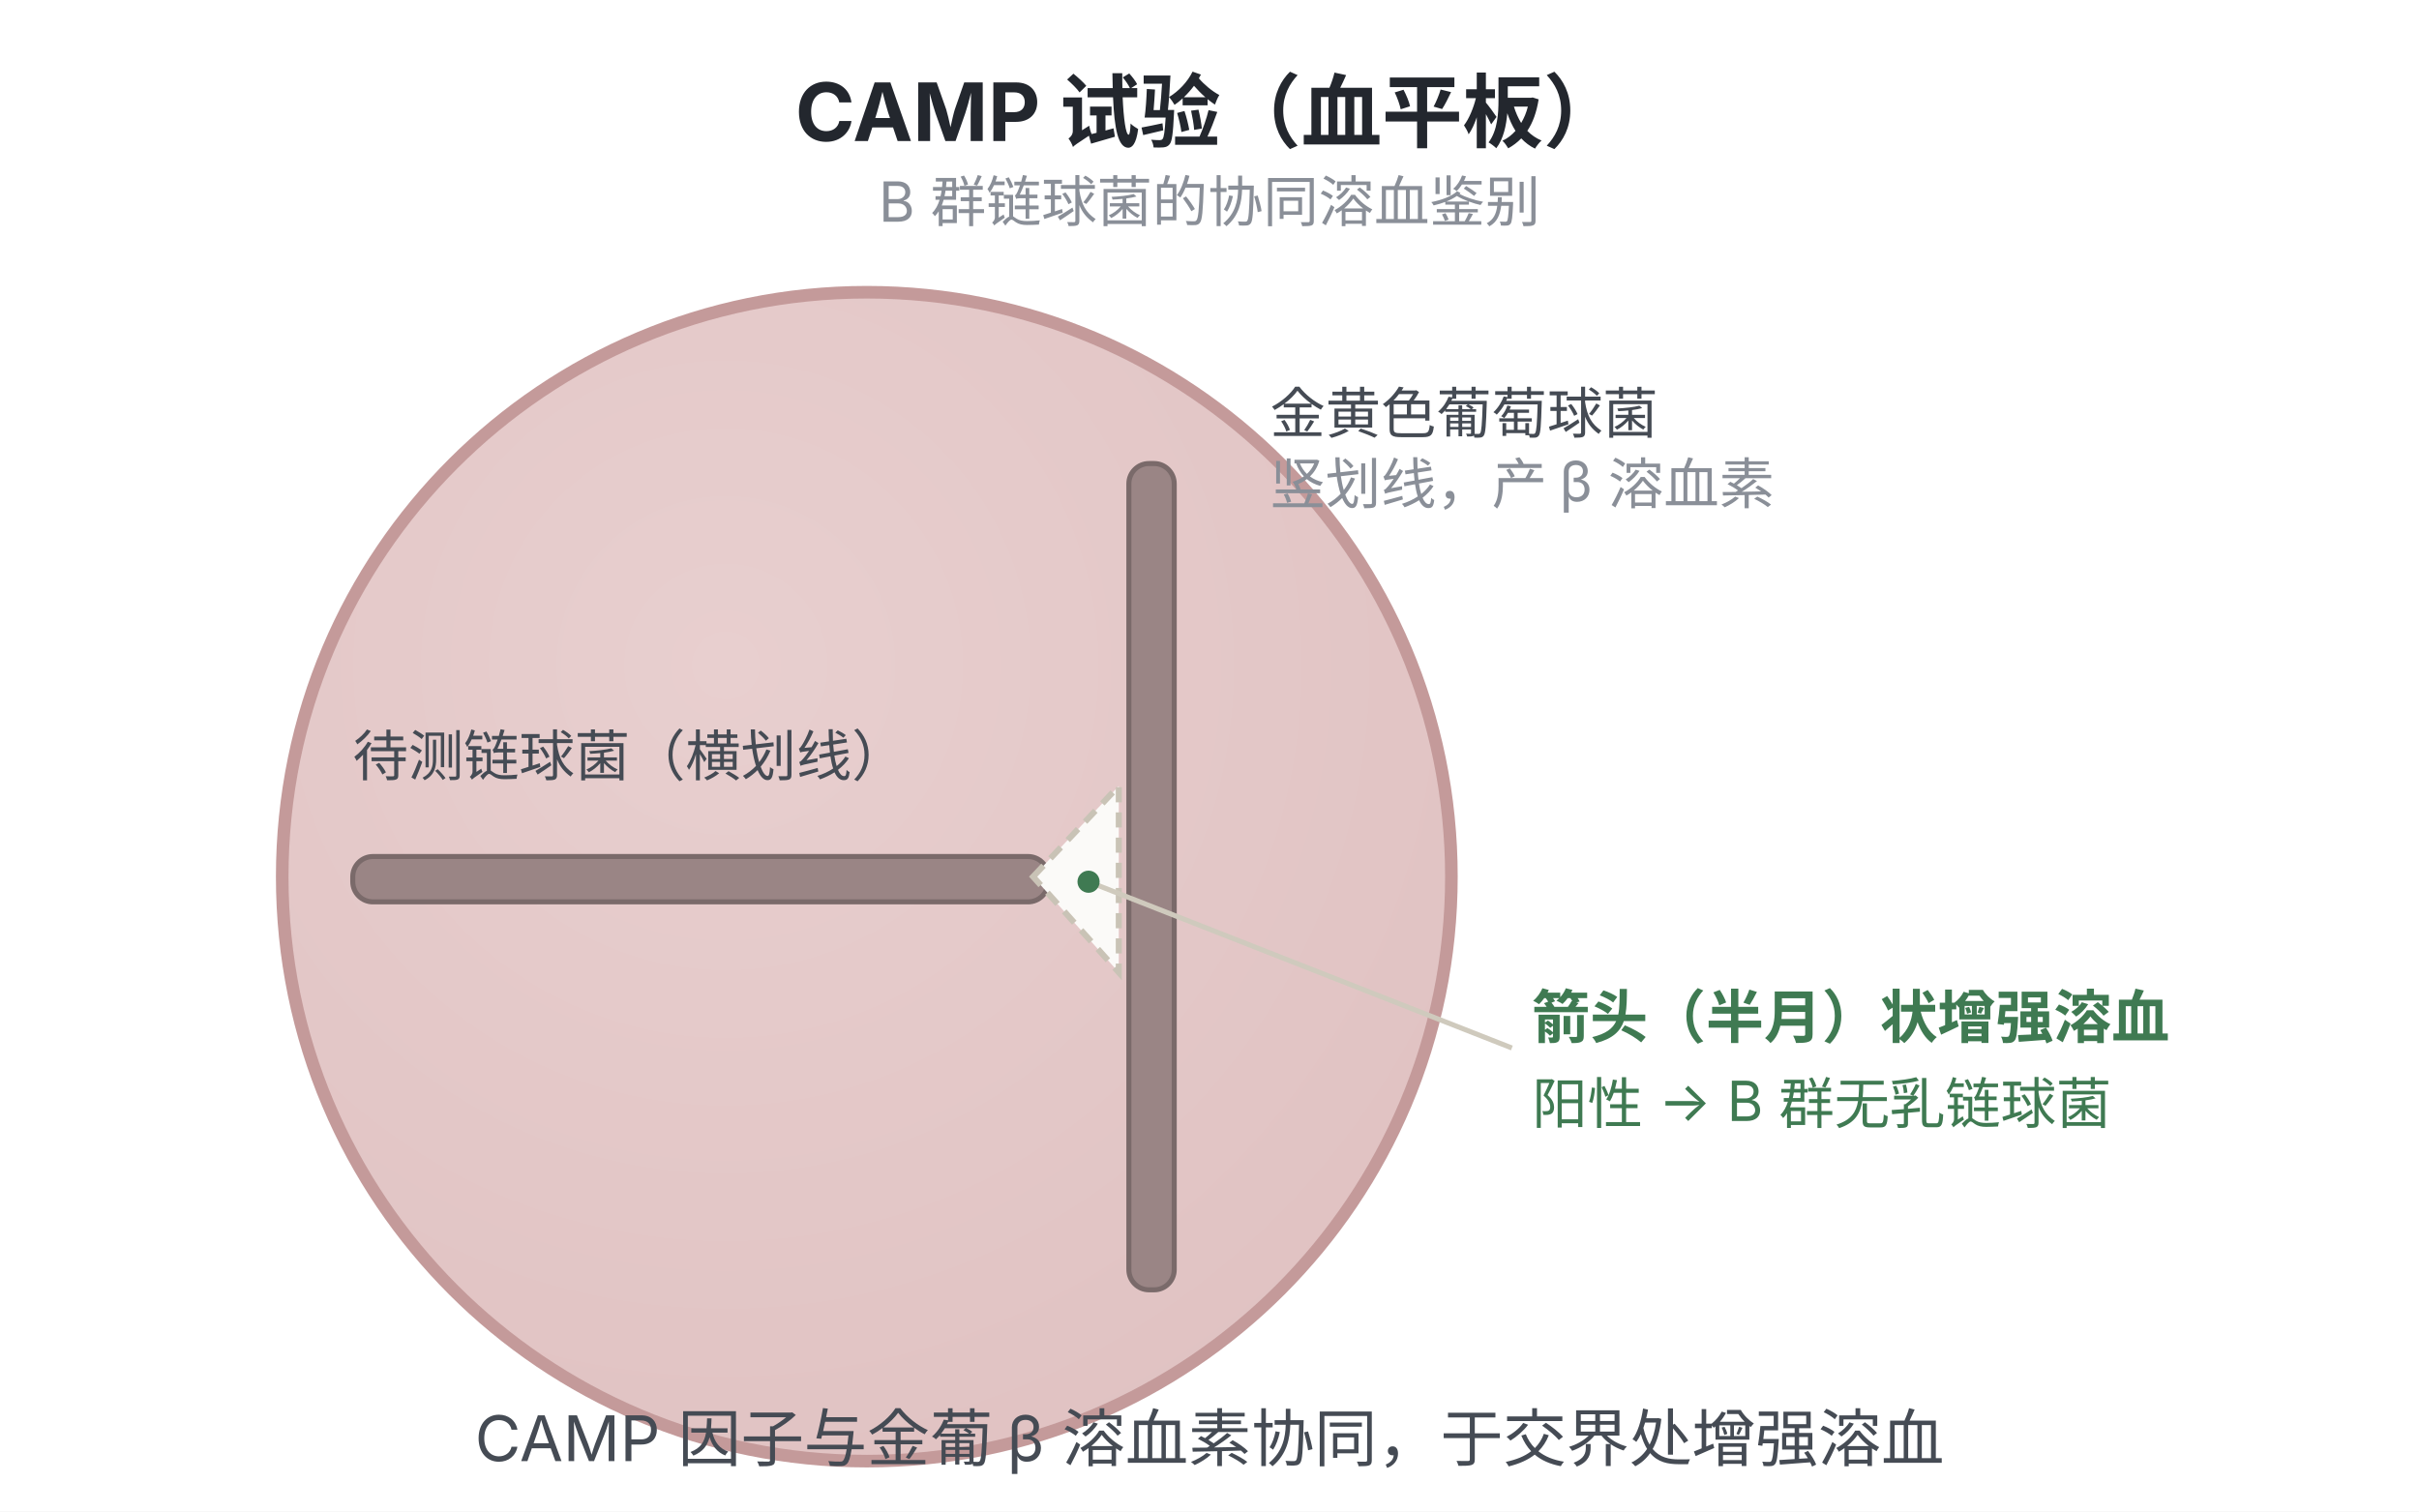
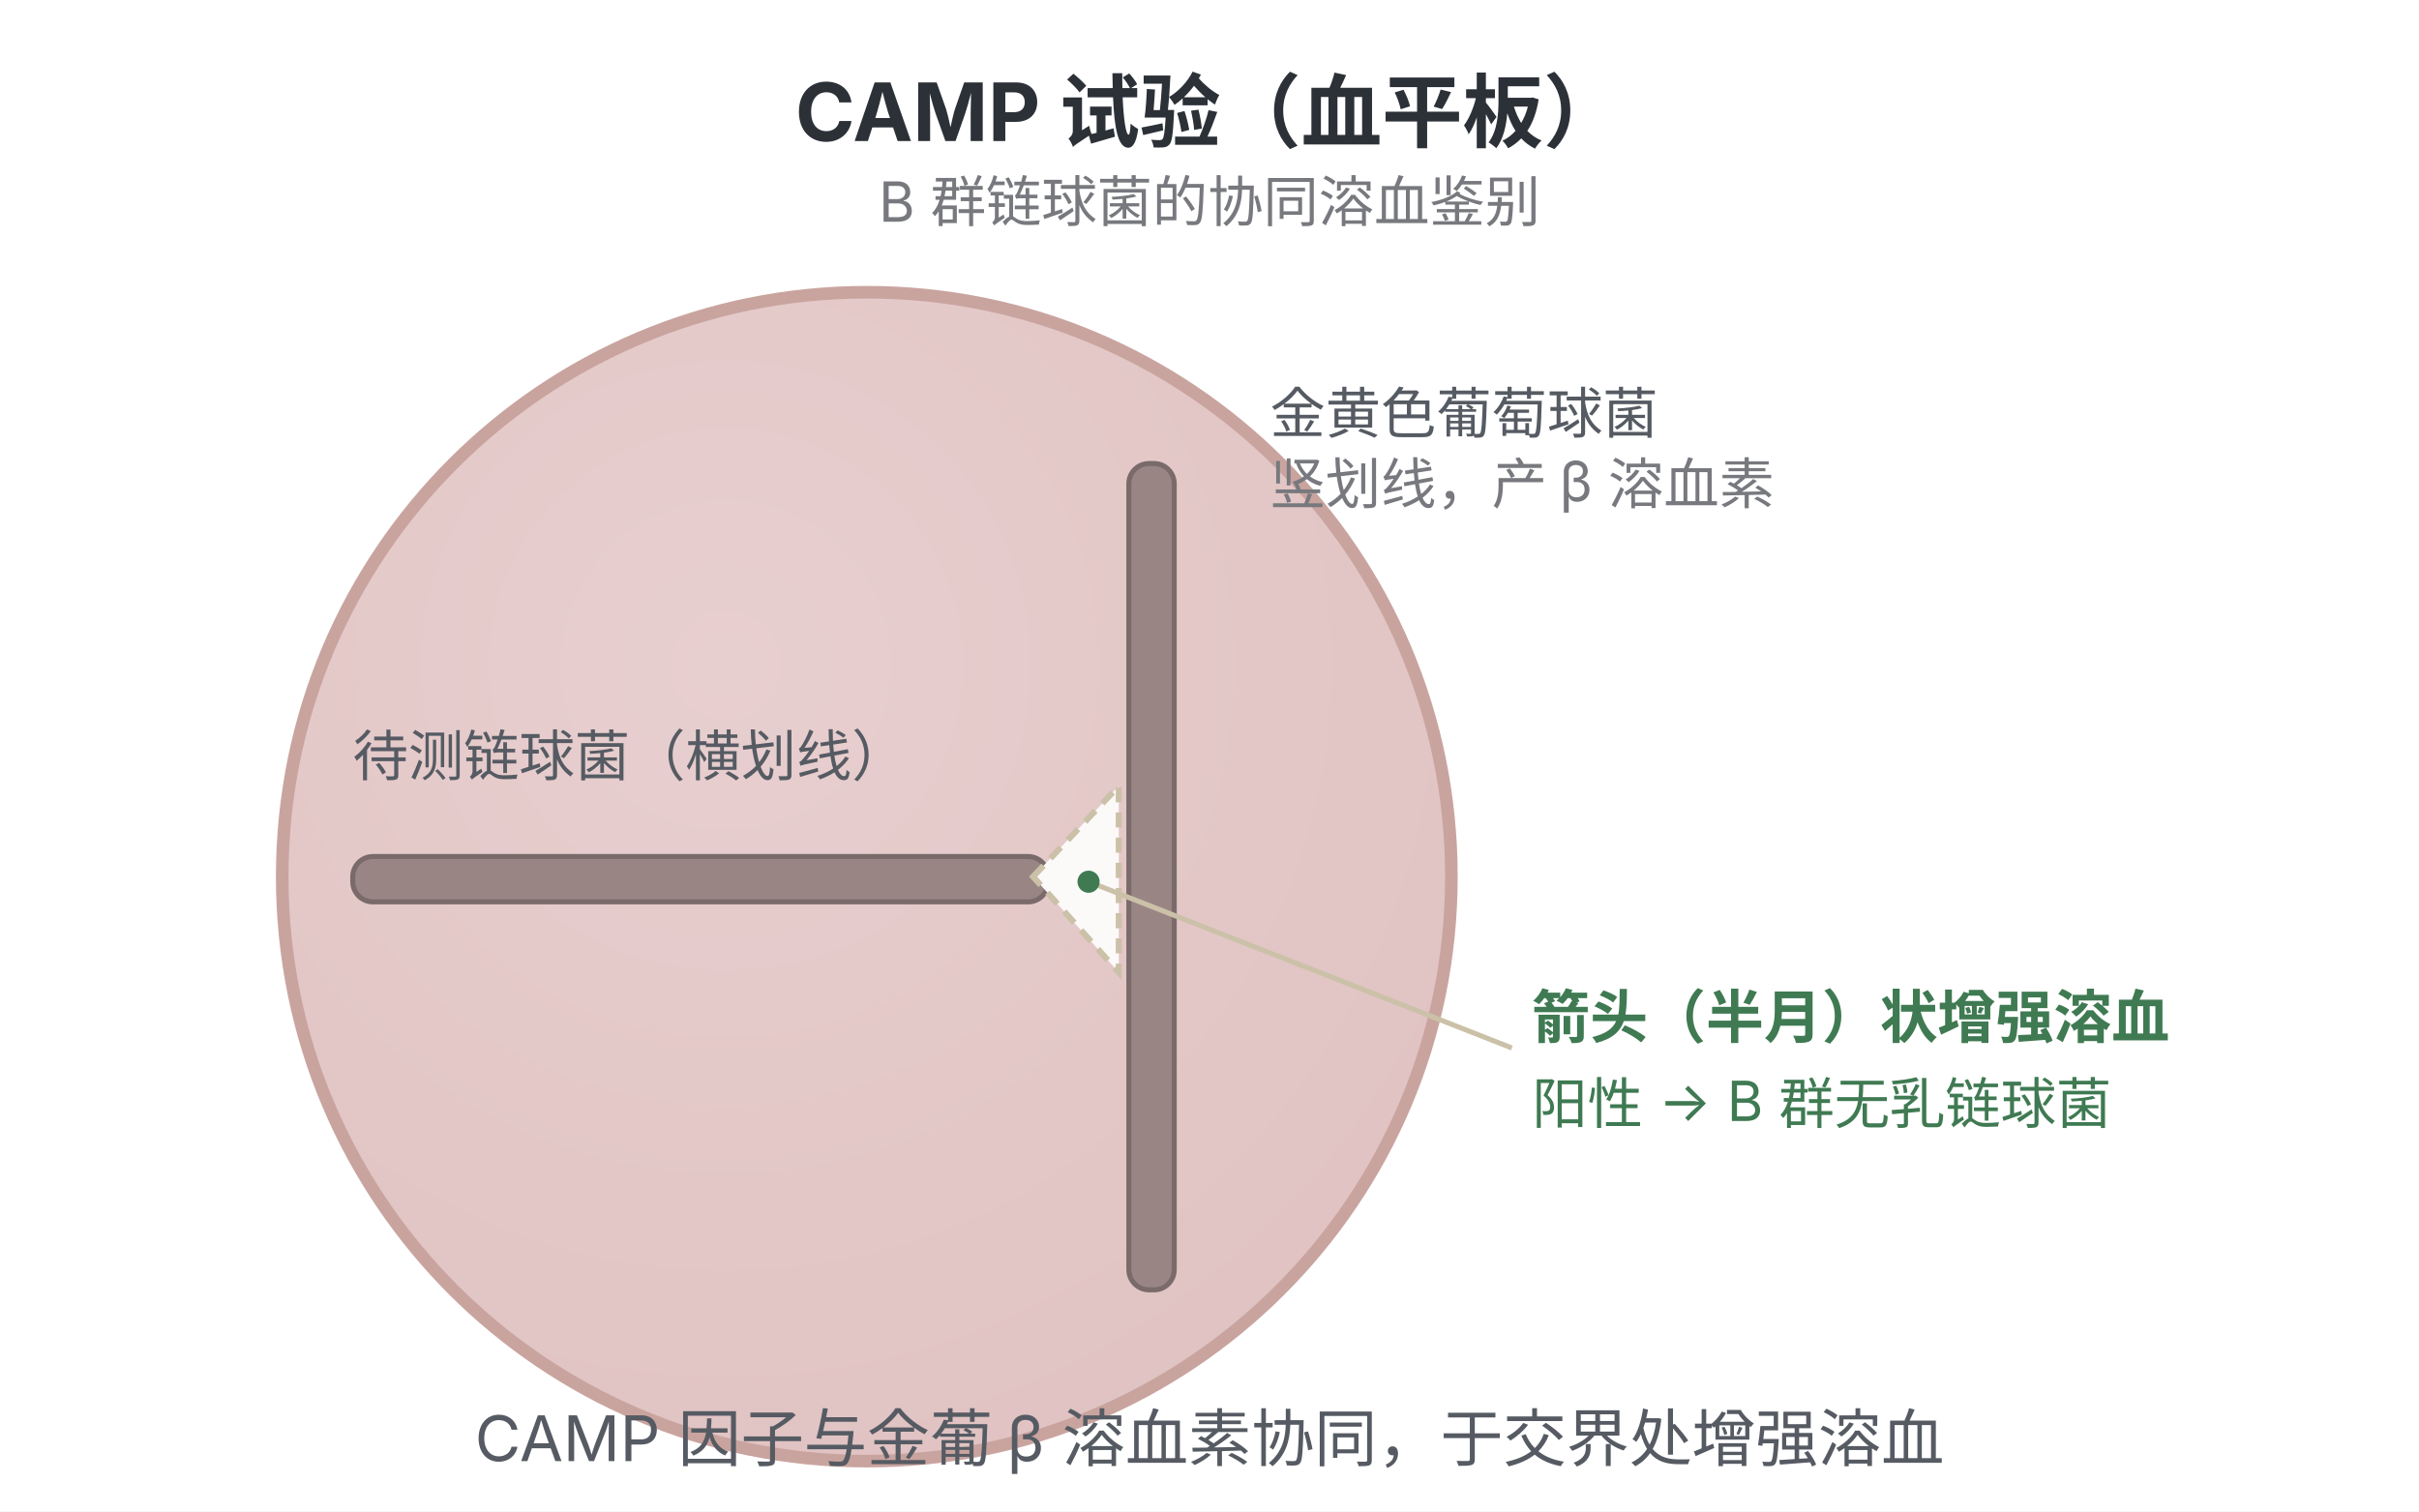
<svg xmlns="http://www.w3.org/2000/svg" role="img" viewBox="0 0 480 300" font-family="-apple-system,'PingFang SC','Microsoft YaHei',sans-serif">
  <rect width="480" height="300" fill="#ffffff" />
-   <text x="240" y="28" text-anchor="middle" font-size="16" font-weight="700" fill="#23272e">CAMP 试验（血平板）</text>
-   <text x="240" y="44" text-anchor="middle" font-size="11" fill="#8a8f98">B 群链球菌的协同溶血鉴别</text>
+   <text x="240" y="28" text-anchor="middle" font-size="16" font-weight="700" fill="#2c3138">CAMP 试验（血平板）</text>
+   <text x="240" y="44" text-anchor="middle" font-size="11" fill="#77797e">B 群链球菌的协同溶血鉴别</text>
  <defs>
    <radialGradient id="bloodAgar" cx="38%" cy="32%" r="75%">
      <stop offset="0%" stop-color="#e8cfcf" />
      <stop offset="100%" stop-color="#e0c2c2" />
    </radialGradient>
  </defs>
-   <circle cx="172" cy="174" r="116" fill="url(#bloodAgar)" stroke="#c49a9a" stroke-width="2.5" />
+   <circle cx="172" cy="174" r="116" fill="url(#bloodAgar)" stroke="#c9a49f" stroke-width="2.5" />
  <rect x="224" y="92" width="9" height="164" rx="4" fill="#9a8585" stroke="#7a6a6a" stroke-width="1" />
-   <text x="252" y="86" font-size="11" fill="#454b54">金黄色葡萄球菌</text>
-   <text x="252" y="100" font-size="11" fill="#8a8f98">竖划线，产 β 溶血素</text>
+   <text x="252" y="86" font-size="11" fill="#565b63">金黄色葡萄球菌</text>
+   <text x="252" y="100" font-size="11" fill="#77797e">竖划线，产 β 溶血素</text>
  <rect x="70" y="170" width="138" height="9" rx="4" fill="#9a8585" stroke="#7a6a6a" stroke-width="1" />
-   <text x="70" y="154" font-size="11" fill="#454b54">待测链球菌（横划线）</text>
-   <path d="M205,174 L222,156 L222,193 Z" fill="#fbfaf8" stroke="#c9c3b6" stroke-width="1.2" stroke-dasharray="3 2" />
-   <line x1="216" y1="175" x2="300" y2="208" stroke="#cfcabd" stroke-width="1" />
+   <text x="70" y="154" font-size="11" fill="#565b63">待测链球菌（横划线）</text>
+   <path d="M205,174 L222,156 L222,193 Z" fill="#fbfaf8" stroke="#cbc1a8" stroke-width="1.2" stroke-dasharray="3 2" />
+   <line x1="216" y1="175" x2="300" y2="208" stroke="#cbc1a8" stroke-width="1" />
  <circle cx="216" cy="175" r="2.2" fill="#3f7a52" />
  <text x="304" y="206" font-size="11.5" font-weight="700" fill="#3f7a52">箭头（半月）状增强溶血</text>
  <text x="304" y="223" font-size="11" fill="#3f7a52">阳性 → B 群无乳链球菌</text>
-   <text x="240" y="290" text-anchor="middle" font-size="12.5" fill="#454b54">CAMP 因子与金葡 β 溶血素协同，于交界处增强溶血</text>
+   <text x="240" y="290" text-anchor="middle" font-size="12.5" fill="#565b63">CAMP 因子与金葡 β 溶血素协同，于交界处增强溶血</text>
</svg>
